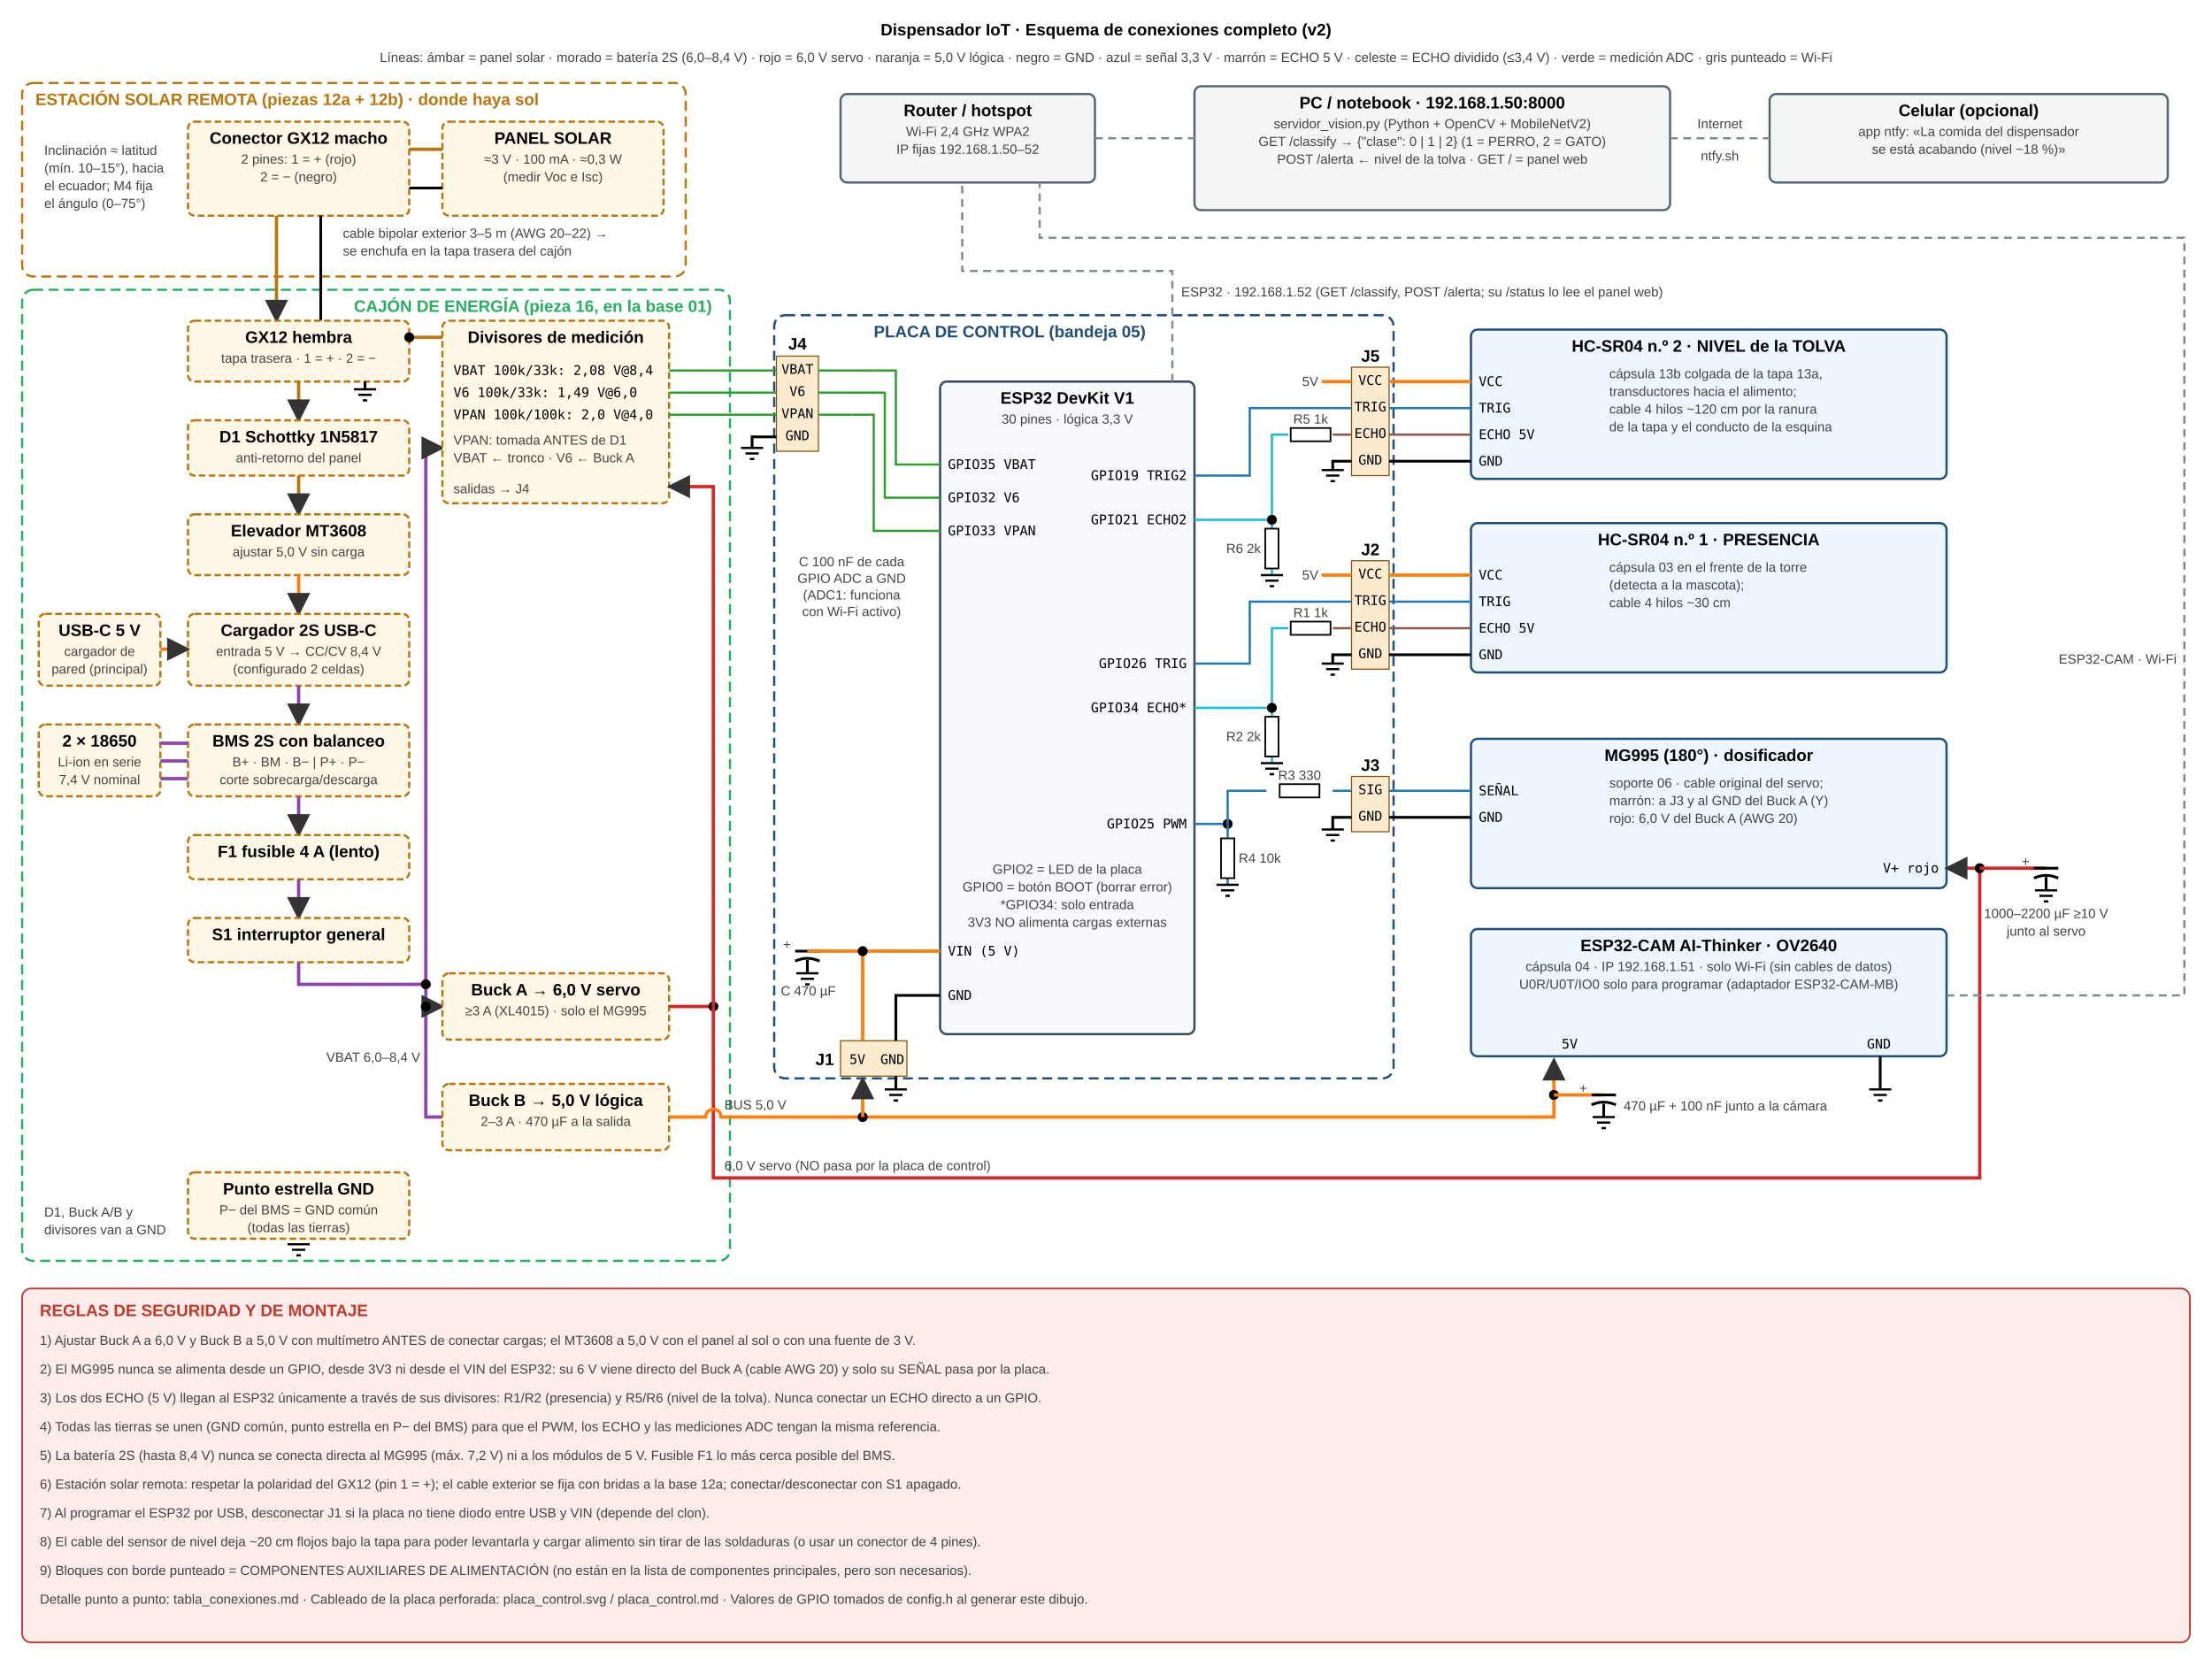
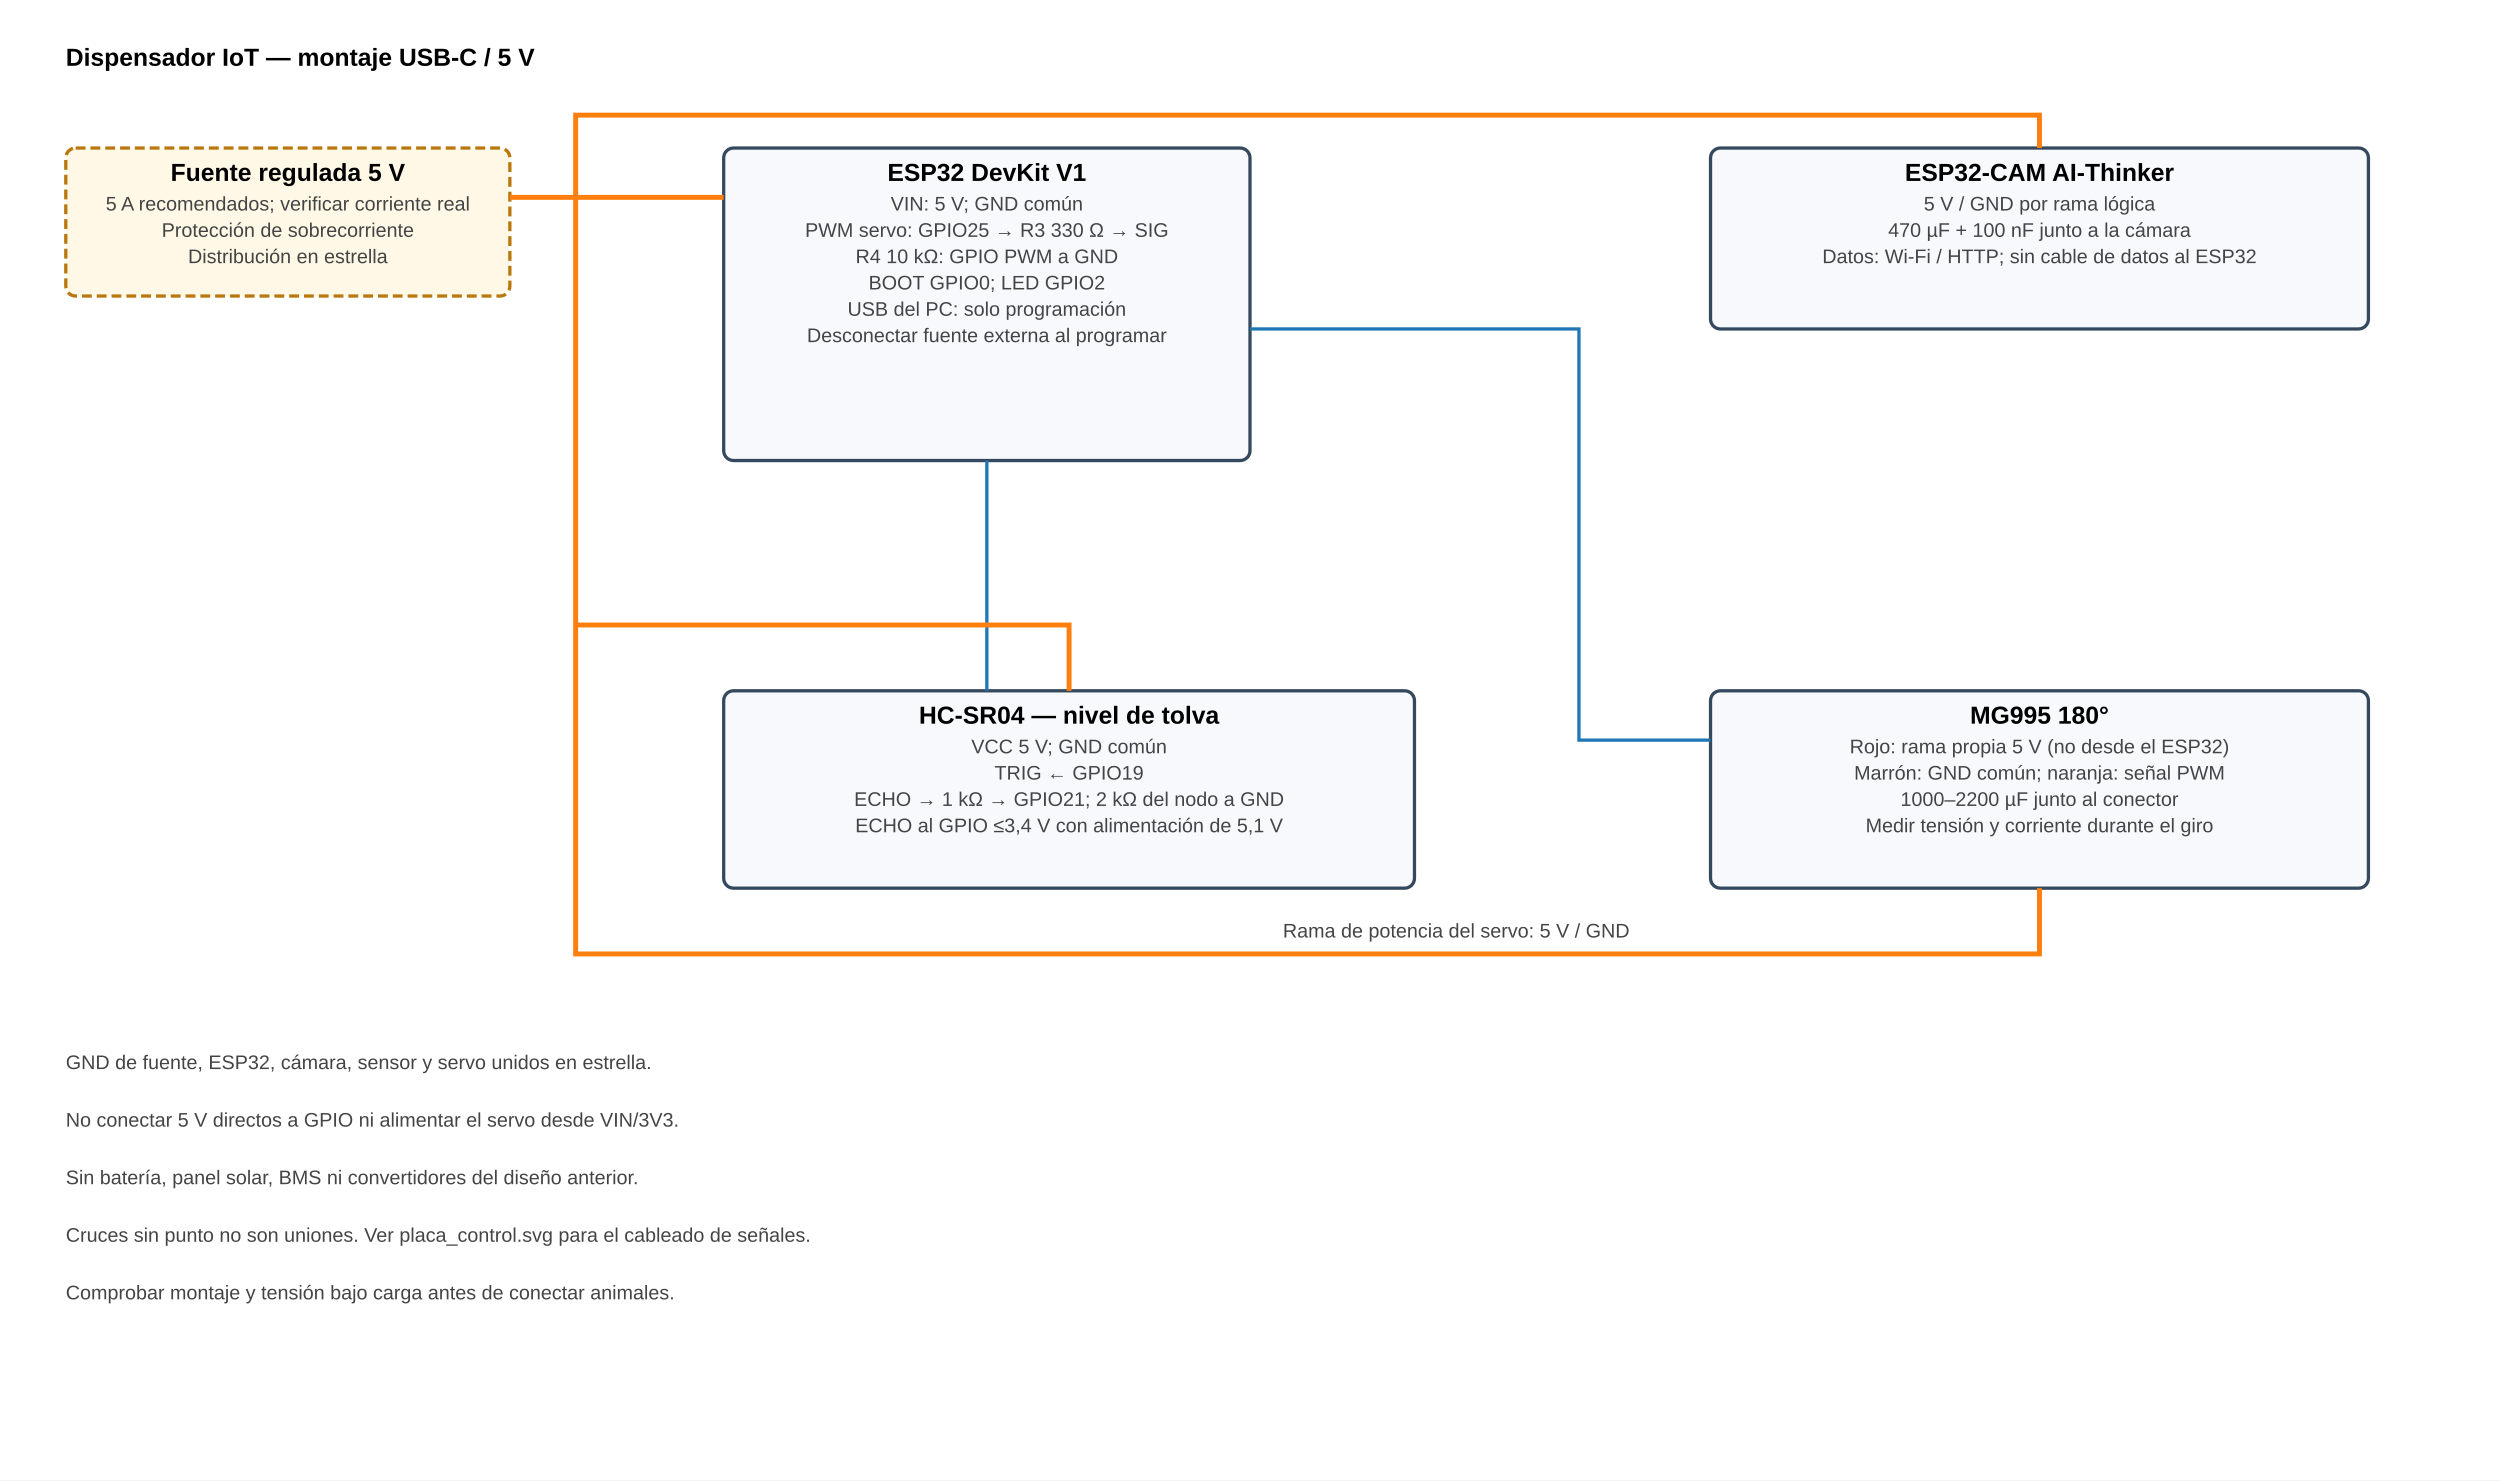
- <svg xmlns="http://www.w3.org/2000/svg" viewBox="0 0 2000 1500" width="2000" height="1500" font-family="Arial, Helvetica, sans-serif" font-size="13">
+ <svg xmlns="http://www.w3.org/2000/svg" viewBox="0 0 1520 900" width="1520" height="900" font-family="Arial, Helvetica, sans-serif" font-size="13">
  <defs>
    <marker id="flecha" viewBox="0 0 10 10" refX="9" refY="5" markerWidth="7" markerHeight="7" orient="auto-start-reverse">
      <path d="M0,0 L10,5 L0,10 z" fill="#333" />
    </marker>
    <g id="gnd">
      <line x1="-10" y1="0" x2="10" y2="0" stroke="#000" stroke-width="2" />
      <line x1="-6" y1="5" x2="6" y2="5" stroke="#000" stroke-width="2" />
      <line x1="-2" y1="10" x2="2" y2="10" stroke="#000" stroke-width="2" />
    </g>
  </defs>
  <style>
    .blk{fill:#f7f9fc;stroke:#34495e;stroke-width:2}
    .aux{fill:#fff8e6;stroke:#b9770e;stroke-width:2;stroke-dasharray:6 3}
    .per{fill:#eef6ff;stroke:#1f4e79;stroke-width:2}
    .red{fill:#f4f6f6;stroke:#566573;stroke-width:2}
    .zona{fill:none;stroke-width:2;stroke-dasharray:9 5}
    .t{font-weight:bold;font-size:15px}
    .s{font-size:12px;fill:#444}
    .pin{font-size:12px;font-family:monospace}
    .vbat{stroke:#8e44ad;stroke-width:3;fill:none}
    .v6{stroke:#d62728;stroke-width:3;fill:none}
    .v5{stroke:#ff7f0e;stroke-width:3;fill:none}
    .gnd{stroke:#000;stroke-width:2.5;fill:none}
    .sig{stroke:#1f77b4;stroke-width:2;fill:none}
    .echo5{stroke:#8c564b;stroke-width:2;fill:none}
    .echo3{stroke:#17becf;stroke-width:2;fill:none}
    .adc{stroke:#2ca02c;stroke-width:2;fill:none}
    .pv{stroke:#b9770e;stroke-width:3;fill:none}
    .wifi{stroke:#7f8c8d;stroke-width:2;stroke-dasharray:7 5;fill:none}
    .res{fill:#fff;stroke:#000;stroke-width:1.5}
</style>
-   <rect width="2000" height="1500" fill="#fff" />
-   <text x="1000.0" y="32" class="t" text-anchor="middle" font-size="22">Dispensador IoT · Esquema de conexiones completo (v2)</text>
-   <text x="1000.0" y="56" class="s" text-anchor="middle">Líneas: ámbar = panel solar · morado = batería 2S (6,0–8,4 V) · rojo = 6,0 V servo · naranja = 5,0 V lógica · negro = GND · azul = señal 3,3 V · marrón = ECHO 5 V · celeste = ECHO dividido (≤3,4 V) · verde = medición ADC · gris punteado = Wi-Fi</text>
-   <rect x="760" y="85" width="230" height="80" rx="6" class="red" />
-   <text x="875.0" y="105" class="t" text-anchor="middle">Router / hotspot</text>
-   <text x="875.0" y="123" class="s" text-anchor="middle">Wi-Fi 2,4 GHz WPA2</text>
-   <text x="875.0" y="139" class="s" text-anchor="middle">IP fijas 192.168.1.50–52</text>
-   <rect x="1080" y="78" width="430" height="112" rx="6" class="red" />
-   <text x="1295.0" y="98" class="t" text-anchor="middle">PC / notebook · 192.168.1.50:8000</text>
-   <text x="1295.0" y="116" class="s" text-anchor="middle">servidor_vision.py (Python + OpenCV + MobileNetV2)</text>
-   <text x="1295.0" y="132" class="s" text-anchor="middle">GET /classify → {"clase": 0 | 1 | 2}   (1 = PERRO, 2 = GATO)</text>
-   <text x="1295.0" y="148" class="s" text-anchor="middle">POST /alerta ← nivel de la tolva · GET / = panel web</text>
-   <rect x="1600" y="85" width="360" height="80" rx="6" class="red" />
-   <text x="1780.0" y="105" class="t" text-anchor="middle">Celular (opcional)</text>
-   <text x="1780.0" y="123" class="s" text-anchor="middle">app ntfy: «La comida del dispensador</text>
-   <text x="1780.0" y="139" class="s" text-anchor="middle">se está acabando (nivel ~18 %)»</text>
-   <path d="M990,125 L1080,125" class="wifi" />
-   <path d="M1510,125 L1600,125" class="wifi" />
-   <text x="1555" y="116" class="s" text-anchor="middle">Internet</text>
-   <text x="1555" y="145" class="s" text-anchor="middle">ntfy.sh</text>
-   <rect x="20" y="75" width="600" height="175" rx="10" class="zona" stroke="#b9770e" />
-   <text x="32" y="95" class="t" text-anchor="start" fill="#b9770e">ESTACIÓN SOLAR REMOTA (piezas 12a + 12b) · donde haya sol</text>
-   <rect x="400" y="110" width="200" height="85" rx="6" class="aux" />
-   <text x="500.0" y="130" class="t" text-anchor="middle">PANEL SOLAR</text>
-   <text x="500.0" y="148" class="s" text-anchor="middle">≈3 V · 100 mA · ≈0,3 W</text>
-   <text x="500.0" y="164" class="s" text-anchor="middle">(medir Voc e Isc)</text>
-   <rect x="170" y="110" width="200" height="85" rx="6" class="aux" />
-   <text x="270.0" y="130" class="t" text-anchor="middle">Conector GX12 macho</text>
-   <text x="270.0" y="148" class="s" text-anchor="middle">2 pines: 1 = + (rojo)</text>
-   <text x="270.0" y="164" class="s" text-anchor="middle">2 = − (negro)</text>
-   <path d="M400,135 L370,135" class="pv" />
-   <path d="M400,170 L370,170" class="gnd" />
-   <text x="310" y="215" class="s" text-anchor="start">cable bipolar exterior 3–5 m (AWG 20–22) →</text>
-   <text x="310" y="231" class="s" text-anchor="start">se enchufa en la tapa trasera del cajón</text>
-   <text x="40" y="140" class="s" text-anchor="start">Inclinación ≈ latitud</text>
-   <text x="40" y="156" class="s" text-anchor="start">(mín. 10–15°), hacia</text>
-   <text x="40" y="172" class="s" text-anchor="start">el ecuador; M4 fija</text>
-   <text x="40" y="188" class="s" text-anchor="start">el ángulo (0–75°)</text>
-   <rect x="20" y="262" width="640" height="878" rx="10" class="zona" stroke="#27ae60" />
-   <text x="320" y="282" class="t" text-anchor="start" fill="#27ae60">CAJÓN DE ENERGÍA (pieza 16, en la base 01)</text>
-   <path d="M250,195 L250,290" class="pv" marker-end="url(#flecha)" />
-   <path d="M290,195 L290,290" class="gnd" />
-   <rect x="170" y="290" width="200" height="55" rx="6" class="aux" />
-   <text x="270.0" y="310" class="t" text-anchor="middle">GX12 hembra</text>
-   <text x="270.0" y="328" class="s" text-anchor="middle">tapa trasera · 1 = + · 2 = −</text>
-   <path d="M270,345 L270,380" class="pv" marker-end="url(#flecha)" />
-   <rect x="170" y="380" width="200" height="50" rx="6" class="aux" />
-   <text x="270.0" y="400" class="t" text-anchor="middle">D1 Schottky 1N5817</text>
-   <text x="270.0" y="418" class="s" text-anchor="middle">anti-retorno del panel</text>
-   <path d="M270,430 L270,465" class="pv" marker-end="url(#flecha)" />
-   <rect x="170" y="465" width="200" height="55" rx="6" class="aux" />
-   <text x="270.0" y="485" class="t" text-anchor="middle">Elevador MT3608</text>
-   <text x="270.0" y="503" class="s" text-anchor="middle">ajustar 5,0 V sin carga</text>
-   <path d="M270,520 L270,555" class="v5" marker-end="url(#flecha)" />
-   <rect x="170" y="555" width="200" height="65" rx="6" class="aux" />
-   <text x="270.0" y="575" class="t" text-anchor="middle">Cargador 2S USB-C</text>
-   <text x="270.0" y="593" class="s" text-anchor="middle">entrada 5 V → CC/CV 8,4 V</text>
-   <text x="270.0" y="609" class="s" text-anchor="middle">(configurado 2 celdas)</text>
-   <rect x="35" y="555" width="110" height="65" rx="6" class="aux" />
-   <text x="90.0" y="575" class="t" text-anchor="middle">USB-C 5 V</text>
-   <text x="90.0" y="593" class="s" text-anchor="middle">cargador de</text>
-   <text x="90.0" y="609" class="s" text-anchor="middle">pared (principal)</text>
-   <path d="M145,587 L170,587" class="v5" marker-end="url(#flecha)" />
-   <path d="M270,620 L270,655" class="vbat" marker-end="url(#flecha)" />
-   <rect x="170" y="655" width="200" height="65" rx="6" class="aux" />
-   <text x="270.0" y="675" class="t" text-anchor="middle">BMS 2S con balanceo</text>
-   <text x="270.0" y="693" class="s" text-anchor="middle">B+ · BM · B− | P+ · P−</text>
-   <text x="270.0" y="709" class="s" text-anchor="middle">corte sobrecarga/descarga</text>
-   <rect x="35" y="655" width="110" height="65" rx="6" class="aux" />
-   <text x="90.0" y="675" class="t" text-anchor="middle">2 × 18650</text>
-   <text x="90.0" y="693" class="s" text-anchor="middle">Li-ion en serie</text>
-   <text x="90.0" y="709" class="s" text-anchor="middle">7,4 V nominal</text>
-   <path d="M145,672 L170,672" class="vbat" />
-   <path d="M145,688 L170,688" class="vbat" />
-   <path d="M145,704 L170,704" class="vbat" />
-   <path d="M270,720 L270,755" class="vbat" marker-end="url(#flecha)" />
-   <rect x="170" y="755" width="200" height="40" rx="6" class="aux" />
-   <text x="270.0" y="775" class="t" text-anchor="middle">F1 fusible 4 A (lento)</text>
-   <path d="M270,795 L270,830" class="vbat" marker-end="url(#flecha)" />
-   <rect x="170" y="830" width="200" height="40" rx="6" class="aux" />
-   <text x="270.0" y="850" class="t" text-anchor="middle">S1 interruptor general</text>
-   <path d="M270,870 L270,890 L385,890" class="vbat" />
-   <path d="M385,405 L385,1010 L400,1010" class="vbat" />
-   <path d="M385,405 L400,405" class="vbat" marker-end="url(#flecha)" />
-   <path d="M385,910 L400,910" class="vbat" marker-end="url(#flecha)" />
-   <circle cx="385" cy="890" r="4.5" fill="#000" />
-   <circle cx="385" cy="910" r="4.5" fill="#000" />
-   <text x="380" y="960" class="s" text-anchor="end" fill="#8e44ad">VBAT 6,0–8,4 V</text>
-   <rect x="400" y="290" width="205" height="165" rx="6" class="aux" />
-   <text x="502.5" y="310" class="t" text-anchor="middle">Divisores de medición</text>
-   <text x="410" y="339" class="pin" text-anchor="start" font-size="11">VBAT 100k/33k: 2,08 V@8,4</text>
-   <text x="410" y="359" class="pin" text-anchor="start" font-size="11">V6   100k/33k: 1,49 V@6,0</text>
-   <text x="410" y="379" class="pin" text-anchor="start" font-size="11">VPAN 100k/100k: 2,0 V@4,0</text>
-   <text x="410" y="402" class="s" text-anchor="start">VPAN: tomada ANTES de D1</text>
-   <text x="410" y="418" class="s" text-anchor="start">VBAT ← tronco · V6 ← Buck A</text>
-   <text x="410" y="446" class="s" text-anchor="start">salidas → J4</text>
-   <path d="M370,305 L400,305" class="pv" />
-   <circle cx="370" cy="305" r="4.5" fill="#000" />
-   <use href="#gnd" x="330" y="352" />
-   <path d="M330,345 L330,352" class="gnd" />
-   <rect x="400" y="880" width="205" height="60" rx="6" class="aux" />
-   <text x="502.5" y="900" class="t" text-anchor="middle">Buck A → 6,0 V servo</text>
-   <text x="502.5" y="918" class="s" text-anchor="middle">≥3 A (XL4015) · solo el MG995</text>
-   <rect x="400" y="980" width="205" height="60" rx="6" class="aux" />
-   <text x="502.5" y="1000" class="t" text-anchor="middle">Buck B → 5,0 V lógica</text>
-   <text x="502.5" y="1018" class="s" text-anchor="middle">2–3 A · 470 µF a la salida</text>
-   <path d="M605,910 L645,910" class="v6" />
-   <circle cx="645" cy="910" r="4.5" fill="#000" />
-   <path d="M645,910 L645,440 L605,440" class="v6" marker-end="url(#flecha)" />
-   <path d="M645,910 L645,1065 L1790,1065 L1790,785" class="v6" />
-   <text x="655" y="1058" class="s" text-anchor="start" fill="#d62728">6,0 V servo (NO pasa por la placa de control)</text>
-   <path d="M605,1010 L638,1010 A7,7 0 0 1 652,1010 L1405,1010 L1405,958" class="v5" marker-end="url(#flecha)" />
-   <circle cx="780" cy="1010" r="4.5" fill="#000" />
-   <path d="M780,1010 L780,975" class="v5" marker-end="url(#flecha)" />
-   <text x="655" y="1003" class="s" text-anchor="start" fill="#e67e22">BUS 5,0 V</text>
-   <rect x="170" y="1060" width="200" height="60" rx="6" class="aux" />
-   <text x="270.0" y="1080" class="t" text-anchor="middle">Punto estrella GND</text>
-   <text x="270.0" y="1098" class="s" text-anchor="middle">P− del BMS = GND común</text>
-   <text x="270.0" y="1114" class="s" text-anchor="middle">(todas las tierras)</text>
-   <use href="#gnd" x="270" y="1125" />
-   <text x="40" y="1100" class="s" text-anchor="start">D1, Buck A/B y</text>
-   <text x="40" y="1116" class="s" text-anchor="start">divisores van a GND</text>
-   <rect x="700" y="285" width="560" height="690" rx="10" class="zona" stroke="#1f4e79" />
-   <text x="790" y="305" class="t" text-anchor="start" fill="#1f4e79">PLACA DE CONTROL (bandeja 05)</text>
-   <rect x="702" y="322" width="38" height="86" fill="#fdebd0" stroke="#7e5109" />
-   <text x="721" y="316" class="t" text-anchor="middle">J4</text>
-   <text x="721" y="338" class="pin" text-anchor="middle" font-size="9">VBAT</text>
-   <path d="M605,335 L702,335" class="adc" />
-   <text x="721" y="358" class="pin" text-anchor="middle" font-size="9">V6</text>
-   <path d="M605,355 L702,355" class="adc" />
-   <text x="721" y="378" class="pin" text-anchor="middle" font-size="9">VPAN</text>
-   <path d="M605,375 L702,375" class="adc" />
-   <text x="721" y="398" class="pin" text-anchor="middle" font-size="9">GND</text>
-   <path d="M702,395 L680,395 L680,405" class="gnd" />
-   <use href="#gnd" x="680" y="405" />
-   <rect x="760" y="941" width="60" height="32" fill="#fdebd0" stroke="#7e5109" />
-   <text x="754" y="963" class="t" text-anchor="end">J1</text>
-   <text x="768" y="962" class="pin" text-anchor="start">5V</text>
-   <text x="796" y="962" class="pin" text-anchor="start">GND</text>
-   <rect x="850" y="345" width="230" height="590" rx="6" class="blk" />
-   <text x="965.0" y="365" class="t" text-anchor="middle">ESP32 DevKit V1</text>
-   <text x="965.0" y="383" class="s" text-anchor="middle">30 pines · lógica 3,3 V</text>
-   <text x="857" y="424" class="pin" text-anchor="start">GPIO35 VBAT</text>
-   <text x="857" y="454" class="pin" text-anchor="start">GPIO32 V6</text>
-   <text x="857" y="484" class="pin" text-anchor="start">GPIO33 VPAN</text>
-   <text x="857" y="864" class="pin" text-anchor="start">VIN (5 V)</text>
-   <text x="857" y="904" class="pin" text-anchor="start">GND</text>
-   <path d="M790,335 L810,335 L810,420 L850,420" class="adc" />
-   <path d="M780,355 L800,355 L800,450 L850,450" class="adc" />
-   <path d="M770,375 L790,375 L790,480 L850,480" class="adc" />
-   <path d="M740,335 L790,335" class="adc" />
-   <path d="M740,355 L780,355" class="adc" />
-   <path d="M740,375 L770,375" class="adc" />
-   <text x="770" y="512" class="s" text-anchor="middle">C 100 nF de cada</text>
-   <text x="770" y="527" class="s" text-anchor="middle">GPIO ADC a GND</text>
-   <text x="770" y="542" class="s" text-anchor="middle">(ADC1: funciona</text>
-   <text x="770" y="557" class="s" text-anchor="middle">con Wi-Fi activo)</text>
-   <path d="M780,941 L780,860 L850,860" class="v5" />
-   <line x1="719" y1="860" x2="741" y2="860" stroke="#000" stroke-width="2.5" />
-   <path d="M719,869 Q730,864 741,869" stroke="#000" stroke-width="2.5" fill="none" />
-   <text x="715" y="858" class="s" text-anchor="end">+</text>
-   <line x1="730" y1="868" x2="730" y2="880" class="gnd" />
-   <use href="#gnd" x="730" y="880" />
-   <text x="745" y="872" class="s" text-anchor="start" />
-   <text x="706" y="900" class="s" text-anchor="start">C 470 µF</text>
-   <path d="M730,860 L780,860" class="v5" />
-   <circle cx="780" cy="860" r="4.5" fill="#000" />
-   <path d="M810,941 L810,900 L850,900" class="gnd" />
-   <path d="M810,973 L810,985" class="gnd" />
-   <use href="#gnd" x="810" y="985" />
-   <text x="1073" y="434" class="pin" text-anchor="end">GPIO19 TRIG2</text>
-   <text x="1073" y="474" class="pin" text-anchor="end">GPIO21 ECHO2</text>
-   <text x="1073" y="604" class="pin" text-anchor="end">GPIO26 TRIG</text>
-   <text x="1073" y="644" class="pin" text-anchor="end">GPIO34 ECHO*</text>
-   <text x="1073" y="749" class="pin" text-anchor="end">GPIO25 PWM</text>
-   <text x="965" y="790" class="s" text-anchor="middle">GPIO2 = LED de la placa</text>
-   <text x="965" y="806" class="s" text-anchor="middle">GPIO0 = botón BOOT (borrar error)</text>
-   <text x="965" y="822" class="s" text-anchor="middle">*GPIO34: solo entrada</text>
-   <text x="965" y="838" class="s" text-anchor="middle">3V3 NO alimenta cargas externas</text>
-   <rect x="1222" y="332" width="34" height="98" fill="#fdebd0" stroke="#7e5109" />
-   <text x="1239" y="327" class="t" text-anchor="middle">J5</text>
-   <text x="1239" y="348" class="pin" text-anchor="middle" font-size="9">VCC</text>
-   <text x="1239" y="372" class="pin" text-anchor="middle" font-size="9">TRIG</text>
-   <text x="1239" y="396" class="pin" text-anchor="middle" font-size="9">ECHO</text>
-   <text x="1239" y="420" class="pin" text-anchor="middle" font-size="9">GND</text>
-   <path d="M1080,430 L1130,430 L1130,369 L1222,369" class="sig" />
-   <path d="M1222,393 L1205,393" class="echo5" />
-   <rect x="1167.0" y="387.0" width="36" height="12" class="res" />
-   <text x="1185.0" y="383.0" class="s" text-anchor="middle">R5 1k</text>
-   <path d="M1165,393 L1150,393 L1150,470 L1080,470" class="echo3" />
-   <path d="M1150,470 L1150,520" class="echo3" />
-   <rect x="1144.0" y="478.0" width="12" height="36" class="res" />
-   <text x="1140.0" y="500.0" class="s" text-anchor="end">R6 2k</text>
-   <circle cx="1150" cy="470" r="4.5" fill="#000" />
-   <use href="#gnd" x="1150" y="520" />
-   <path d="M1222,345 L1195,345" class="v5" />
-   <text x="1192" y="349" class="s" text-anchor="end" fill="#e67e22">5V</text>
-   <path d="M1222,417 L1205,417 L1205,425" class="gnd" />
-   <use href="#gnd" x="1205" y="425" />
-   <rect x="1222" y="507" width="34" height="98" fill="#fdebd0" stroke="#7e5109" />
-   <text x="1239" y="502" class="t" text-anchor="middle">J2</text>
-   <text x="1239" y="523" class="pin" text-anchor="middle" font-size="9">VCC</text>
-   <text x="1239" y="547" class="pin" text-anchor="middle" font-size="9">TRIG</text>
-   <text x="1239" y="571" class="pin" text-anchor="middle" font-size="9">ECHO</text>
-   <text x="1239" y="595" class="pin" text-anchor="middle" font-size="9">GND</text>
-   <path d="M1080,600 L1130,600 L1130,544 L1222,544" class="sig" />
-   <path d="M1222,568 L1205,568" class="echo5" />
-   <rect x="1167.0" y="562.0" width="36" height="12" class="res" />
-   <text x="1185.0" y="558.0" class="s" text-anchor="middle">R1 1k</text>
-   <path d="M1165,568 L1150,568 L1150,640 L1080,640" class="echo3" />
-   <path d="M1150,640 L1150,690" class="echo3" />
-   <rect x="1144.0" y="648.0" width="12" height="36" class="res" />
-   <text x="1140.0" y="670.0" class="s" text-anchor="end">R2 2k</text>
-   <circle cx="1150" cy="640" r="4.5" fill="#000" />
-   <use href="#gnd" x="1150" y="690" />
-   <path d="M1222,520 L1195,520" class="v5" />
-   <text x="1192" y="524" class="s" text-anchor="end" fill="#e67e22">5V</text>
-   <path d="M1222,592 L1205,592 L1205,600" class="gnd" />
-   <use href="#gnd" x="1205" y="600" />
-   <rect x="1222" y="702" width="34" height="50" fill="#fdebd0" stroke="#7e5109" />
-   <text x="1239" y="697" class="t" text-anchor="middle">J3</text>
-   <text x="1239" y="718" class="pin" text-anchor="middle" font-size="9">SIG</text>
-   <text x="1239" y="742" class="pin" text-anchor="middle" font-size="9">GND</text>
-   <path d="M1080,745 L1110,745" class="sig" />
-   <circle cx="1110" cy="745" r="4.5" fill="#000" />
-   <path d="M1110,745 L1110,715 L1145,715" class="sig" />
-   <rect x="1157.0" y="709.0" width="36" height="12" class="res" />
-   <text x="1175.0" y="705.0" class="s" text-anchor="middle">R3 330</text>
-   <path d="M1205,715 L1222,715" class="sig" />
-   <path d="M1110,745 L1110,800" class="sig" />
-   <rect x="1104.0" y="758.0" width="12" height="36" class="res" />
-   <text x="1120.0" y="780.0" class="s" text-anchor="start">R4 10k</text>
-   <use href="#gnd" x="1110" y="800" />
-   <path d="M1222,739 L1205,739 L1205,750" class="gnd" />
-   <use href="#gnd" x="1205" y="750" />
-   <rect x="1330" y="298" width="430" height="135" rx="6" class="per" />
-   <text x="1545" y="318" class="t" text-anchor="middle">HC-SR04 n.º 2 · NIVEL de la TOLVA</text>
-   <text x="1455" y="342" class="s" text-anchor="start">cápsula 13b colgada de la tapa 13a,</text>
-   <text x="1455" y="358" class="s" text-anchor="start">transductores hacia el alimento;</text>
-   <text x="1455" y="374" class="s" text-anchor="start">cable 4 hilos ~120 cm por la ranura</text>
-   <text x="1455" y="390" class="s" text-anchor="start">de la tapa y el conducto de la esquina</text>
-   <path d="M1256,345 L1330,345" class="v5" />
-   <text x="1337" y="349" class="pin" text-anchor="start">VCC</text>
-   <path d="M1256,369 L1330,369" class="sig" />
-   <text x="1337" y="373" class="pin" text-anchor="start">TRIG</text>
-   <path d="M1256,393 L1330,393" class="echo5" />
-   <text x="1337" y="397" class="pin" text-anchor="start">ECHO 5V</text>
-   <path d="M1256,417 L1330,417" class="gnd" />
-   <text x="1337" y="421" class="pin" text-anchor="start">GND</text>
-   <rect x="1330" y="473" width="430" height="135" rx="6" class="per" />
-   <text x="1545" y="493" class="t" text-anchor="middle">HC-SR04 n.º 1 · PRESENCIA</text>
-   <text x="1455" y="517" class="s" text-anchor="start">cápsula 03 en el frente de la torre</text>
-   <text x="1455" y="533" class="s" text-anchor="start">(detecta a la mascota);</text>
-   <text x="1455" y="549" class="s" text-anchor="start">cable 4 hilos ~30 cm</text>
-   <path d="M1256,520 L1330,520" class="v5" />
-   <text x="1337" y="524" class="pin" text-anchor="start">VCC</text>
-   <path d="M1256,544 L1330,544" class="sig" />
-   <text x="1337" y="548" class="pin" text-anchor="start">TRIG</text>
-   <path d="M1256,568 L1330,568" class="echo5" />
-   <text x="1337" y="572" class="pin" text-anchor="start">ECHO 5V</text>
-   <path d="M1256,592 L1330,592" class="gnd" />
-   <text x="1337" y="596" class="pin" text-anchor="start">GND</text>
-   <rect x="1330" y="668" width="430" height="135" rx="6" class="per" />
-   <text x="1545" y="688" class="t" text-anchor="middle">MG995 (180°) · dosificador</text>
-   <text x="1455" y="712" class="s" text-anchor="start">soporte 06 · cable original del servo;</text>
-   <text x="1455" y="728" class="s" text-anchor="start">marrón: a J3 y al GND del Buck A (Y)</text>
-   <text x="1455" y="744" class="s" text-anchor="start">rojo: 6,0 V del Buck A (AWG 20)</text>
-   <path d="M1256,715 L1330,715" class="sig" />
-   <text x="1337" y="719" class="pin" text-anchor="start">SEÑAL</text>
-   <path d="M1256,739 L1330,739" class="gnd" />
-   <text x="1337" y="743" class="pin" text-anchor="start">GND</text>
-   <text x="1753" y="789" class="pin" text-anchor="end">V+ rojo</text>
-   <path d="M1790,785 L1760,785" class="v6" marker-end="url(#flecha)" />
-   <circle cx="1790" cy="785" r="4.5" fill="#000" />
-   <path d="M1790,785 L1850,785" class="v6" />
-   <line x1="1839" y1="785" x2="1861" y2="785" stroke="#000" stroke-width="2.5" />
-   <path d="M1839,794 Q1850,789 1861,794" stroke="#000" stroke-width="2.5" fill="none" />
-   <text x="1835" y="783" class="s" text-anchor="end">+</text>
-   <line x1="1850" y1="793" x2="1850" y2="805" class="gnd" />
-   <use href="#gnd" x="1850" y="805" />
-   <text x="1865" y="797" class="s" text-anchor="start" />
-   <text x="1850" y="830" class="s" text-anchor="middle">1000–2200 µF ≥10 V</text>
-   <text x="1850" y="846" class="s" text-anchor="middle">junto al servo</text>
-   <rect x="1330" y="840" width="430" height="115" rx="6" class="per" />
-   <text x="1545.0" y="860" class="t" text-anchor="middle">ESP32-CAM AI-Thinker · OV2640</text>
-   <text x="1545.0" y="878" class="s" text-anchor="middle">cápsula 04 · IP 192.168.1.51 · solo Wi-Fi (sin cables de datos)</text>
-   <text x="1545.0" y="894" class="s" text-anchor="middle">U0R/U0T/IO0 solo para programar (adaptador ESP32-CAM-MB)</text>
-   <text x="1412" y="948" class="pin" text-anchor="start">5V</text>
-   <text x="1688" y="948" class="pin" text-anchor="start">GND</text>
-   <path d="M1700,955 L1700,985" class="gnd" />
-   <use href="#gnd" x="1700" y="985" />
-   <circle cx="1405" cy="990" r="4.5" fill="#000" />
-   <path d="M1405,990 L1450,990" class="v5" />
-   <line x1="1439" y1="990" x2="1461" y2="990" stroke="#000" stroke-width="2.5" />
-   <path d="M1439,999 Q1450,994 1461,999" stroke="#000" stroke-width="2.5" fill="none" />
-   <text x="1435" y="988" class="s" text-anchor="end">+</text>
-   <line x1="1450" y1="998" x2="1450" y2="1010" class="gnd" />
-   <use href="#gnd" x="1450" y="1010" />
-   <text x="1465" y="1002" class="s" text-anchor="start" />
-   <text x="1468" y="1004" class="s" text-anchor="start">470 µF + 100 nF junto a la cámara</text>
-   <path d="M1060,345 L1060,245 L870,245 L870,165" class="wifi" />
-   <text x="1068" y="268" class="s" text-anchor="start">ESP32 · 192.168.1.52 (GET /classify, POST /alerta; su /status lo lee el panel web)</text>
-   <path d="M1760,900 L1975,900 L1975,215 L940,215 L940,165" class="wifi" />
-   <text x="1968" y="600" class="s" text-anchor="end">ESP32-CAM · Wi-Fi</text>
-   <rect x="20" y="1165" width="1960" height="320" rx="8" fill="#fdecea" stroke="#c0392b" stroke-width="1.5" />
-   <text x="36" y="1190" class="t" text-anchor="start" fill="#c0392b">REGLAS DE SEGURIDAD Y DE MONTAJE</text>
-   <text x="36" y="1216" class="s" text-anchor="start" font-size="13">1) Ajustar Buck A a 6,0 V y Buck B a 5,0 V con multímetro ANTES de conectar cargas; el MT3608 a 5,0 V con el panel al sol o con una fuente de 3 V.</text>
-   <text x="36" y="1242" class="s" text-anchor="start" font-size="13">2) El MG995 nunca se alimenta desde un GPIO, desde 3V3 ni desde el VIN del ESP32: su 6 V viene directo del Buck A (cable AWG 20) y solo su SEÑAL pasa por la placa.</text>
-   <text x="36" y="1268" class="s" text-anchor="start" font-size="13">3) Los dos ECHO (5 V) llegan al ESP32 únicamente a través de sus divisores: R1/R2 (presencia) y R5/R6 (nivel de la tolva). Nunca conectar un ECHO directo a un GPIO.</text>
-   <text x="36" y="1294" class="s" text-anchor="start" font-size="13">4) Todas las tierras se unen (GND común, punto estrella en P− del BMS) para que el PWM, los ECHO y las mediciones ADC tengan la misma referencia.</text>
-   <text x="36" y="1320" class="s" text-anchor="start" font-size="13">5) La batería 2S (hasta 8,4 V) nunca se conecta directa al MG995 (máx. 7,2 V) ni a los módulos de 5 V. Fusible F1 lo más cerca posible del BMS.</text>
-   <text x="36" y="1346" class="s" text-anchor="start" font-size="13">6) Estación solar remota: respetar la polaridad del GX12 (pin 1 = +); el cable exterior se fija con bridas a la base 12a; conectar/desconectar con S1 apagado.</text>
-   <text x="36" y="1372" class="s" text-anchor="start" font-size="13">7) Al programar el ESP32 por USB, desconectar J1 si la placa no tiene diodo entre USB y VIN (depende del clon).</text>
-   <text x="36" y="1398" class="s" text-anchor="start" font-size="13">8) El cable del sensor de nivel deja ~20 cm flojos bajo la tapa para poder levantarla y cargar alimento sin tirar de las soldaduras (o usar un conector de 4 pines).</text>
-   <text x="36" y="1424" class="s" text-anchor="start" font-size="13">9) Bloques con borde punteado = COMPONENTES AUXILIARES DE ALIMENTACIÓN (no están en la lista de componentes principales, pero son necesarios).</text>
-   <text x="36" y="1450" class="s" text-anchor="start" font-size="13">Detalle punto a punto: tabla_conexiones.md · Cableado de la placa perforada: placa_control.svg / placa_control.md · Valores de GPIO tomados de config.h al generar este dibujo.</text>
+   <rect width="1520" height="900" fill="#fff" />
+   <text x="40" y="40" class="t" text-anchor="start" font-size="24">Dispensador IoT — montaje USB-C / 5 V</text>
+   <rect x="40" y="90" width="270" height="90" rx="6" class="aux" />
+   <text x="175.0" y="110" class="t" text-anchor="middle">Fuente regulada 5 V</text>
+   <text x="175.0" y="128" class="s" text-anchor="middle">5 A recomendados; verificar corriente real</text>
+   <text x="175.0" y="144" class="s" text-anchor="middle">Protección de sobrecorriente</text>
+   <text x="175.0" y="160" class="s" text-anchor="middle">Distribución en estrella</text>
+   <rect x="440" y="90" width="320" height="190" rx="6" class="blk" />
+   <text x="600.0" y="110" class="t" text-anchor="middle">ESP32 DevKit V1</text>
+   <text x="600.0" y="128" class="s" text-anchor="middle">VIN: 5 V; GND común</text>
+   <text x="600.0" y="144" class="s" text-anchor="middle">PWM servo: GPIO25 → R3 330 Ω → SIG</text>
+   <text x="600.0" y="160" class="s" text-anchor="middle">R4 10 kΩ: GPIO PWM a GND</text>
+   <text x="600.0" y="176" class="s" text-anchor="middle">BOOT GPIO0; LED GPIO2</text>
+   <text x="600.0" y="192" class="s" text-anchor="middle">USB del PC: solo programación</text>
+   <text x="600.0" y="208" class="s" text-anchor="middle">Desconectar fuente externa al programar</text>
+   <rect x="1040" y="90" width="400" height="110" rx="6" class="blk" />
+   <text x="1240.0" y="110" class="t" text-anchor="middle">ESP32-CAM AI-Thinker</text>
+   <text x="1240.0" y="128" class="s" text-anchor="middle">5 V / GND por rama lógica</text>
+   <text x="1240.0" y="144" class="s" text-anchor="middle">470 µF + 100 nF junto a la cámara</text>
+   <text x="1240.0" y="160" class="s" text-anchor="middle">Datos: Wi-Fi / HTTP; sin cable de datos al ESP32</text>
+   <rect x="1040" y="420" width="400" height="120" rx="6" class="blk" />
+   <text x="1240.0" y="440" class="t" text-anchor="middle">MG995 180°</text>
+   <text x="1240.0" y="458" class="s" text-anchor="middle">Rojo: rama propia 5 V (no desde el ESP32)</text>
+   <text x="1240.0" y="474" class="s" text-anchor="middle">Marrón: GND común; naranja: señal PWM</text>
+   <text x="1240.0" y="490" class="s" text-anchor="middle">1000–2200 µF junto al conector</text>
+   <text x="1240.0" y="506" class="s" text-anchor="middle">Medir tensión y corriente durante el giro</text>
+   <path d="M310,120 L440,120" class="v5" />
+   <path d="M350,120 L350,70 L1240,70 L1240,90" class="v5" />
+   <path d="M350,120 L350,580 L1240,580 L1240,540" class="v5" />
+   <text x="780" y="570" class="s" text-anchor="start">Rama de potencia del servo: 5 V / GND</text>
+   <path d="M760,200 L960,200 L960,450 L1040,450" class="sig" />
+   <rect x="440" y="420" width="420" height="120" rx="6" class="blk" />
+   <text x="650.0" y="440" class="t" text-anchor="middle">HC-SR04 — nivel de tolva</text>
+   <text x="650.0" y="458" class="s" text-anchor="middle">VCC 5 V; GND común</text>
+   <text x="650.0" y="474" class="s" text-anchor="middle">TRIG ← GPIO19</text>
+   <text x="650.0" y="490" class="s" text-anchor="middle">ECHO → 1 kΩ → GPIO21; 2 kΩ del nodo a GND</text>
+   <text x="650.0" y="506" class="s" text-anchor="middle">ECHO al GPIO ≤3,4 V con alimentación de 5,1 V</text>
+   <path d="M600,280 L600,420" class="sig" />
+   <path d="M350,380 L650,380 L650,420" class="v5" />
+   <text x="40" y="650" class="s" text-anchor="start" font-size="16">GND de fuente, ESP32, cámara, sensor y servo unidos en estrella.</text>
+   <text x="40" y="685" class="s" text-anchor="start" font-size="16">No conectar 5 V directos a GPIO ni alimentar el servo desde VIN/3V3.</text>
+   <text x="40" y="720" class="s" text-anchor="start" font-size="16">Sin batería, panel solar, BMS ni convertidores del diseño anterior.</text>
+   <text x="40" y="755" class="s" text-anchor="start" font-size="16">Cruces sin punto no son uniones. Ver placa_control.svg para el cableado de señales.</text>
+   <text x="40" y="790" class="s" text-anchor="start" font-size="16">Comprobar montaje y tensión bajo carga antes de conectar animales.</text>
</svg>
